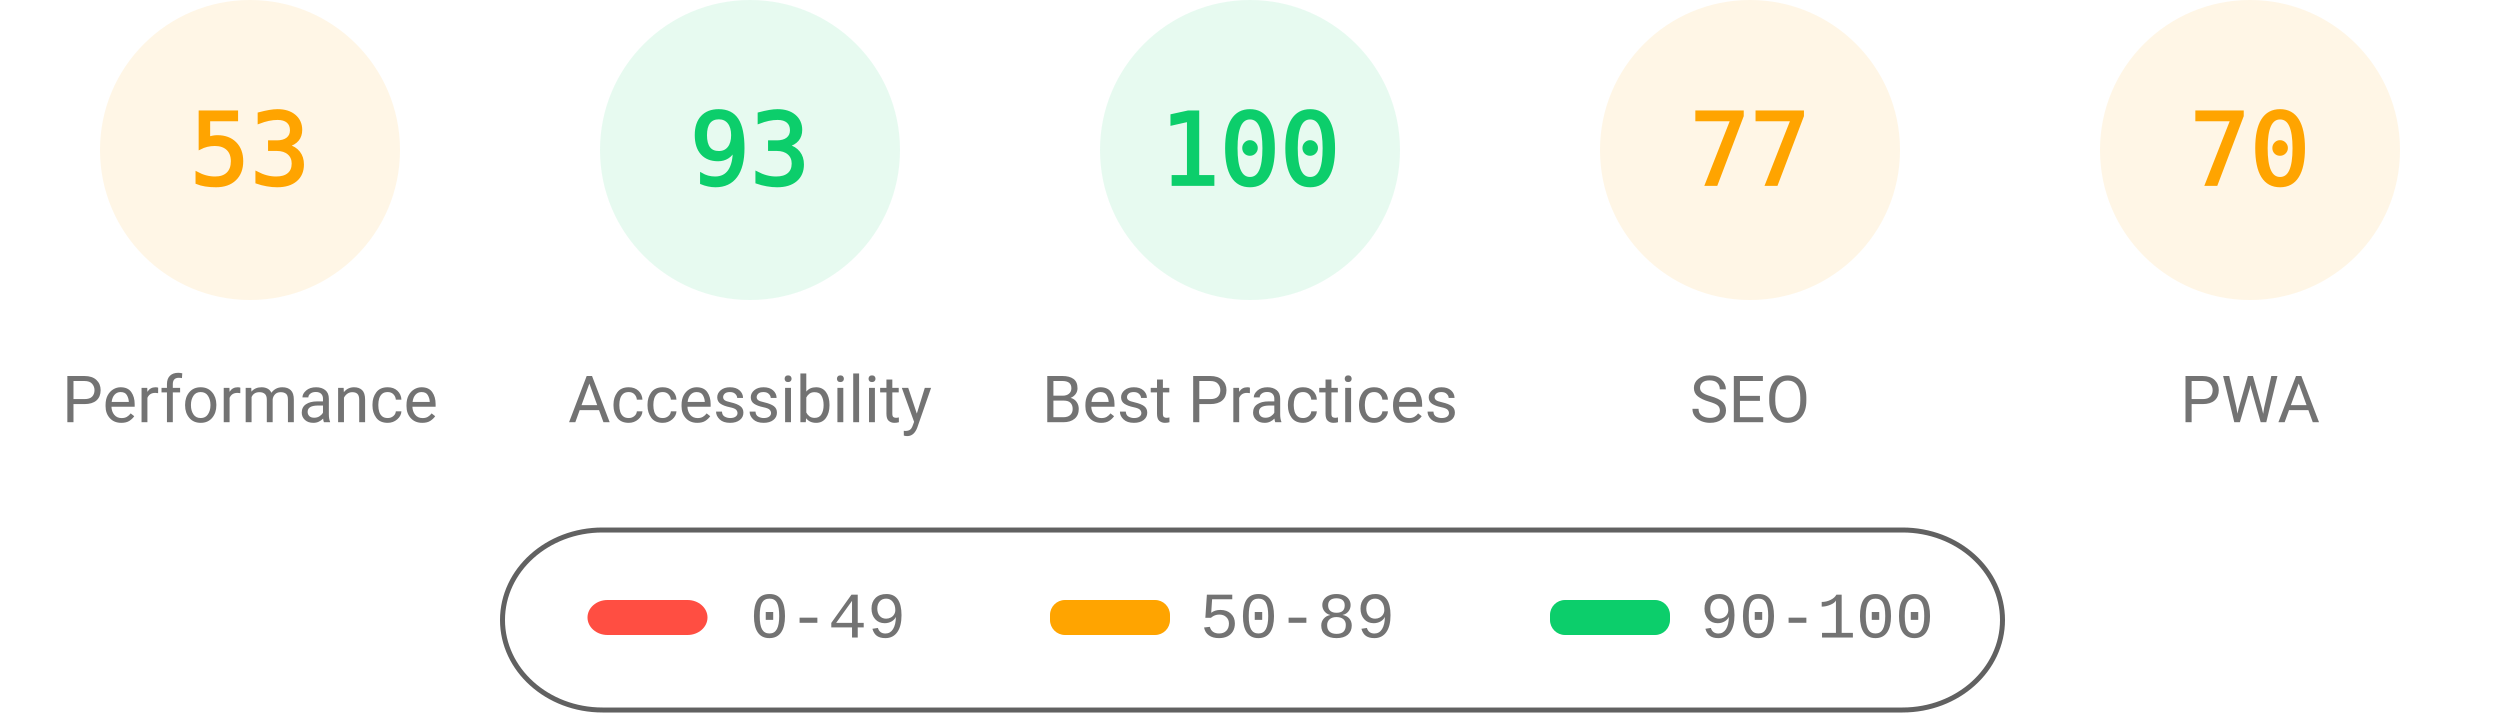
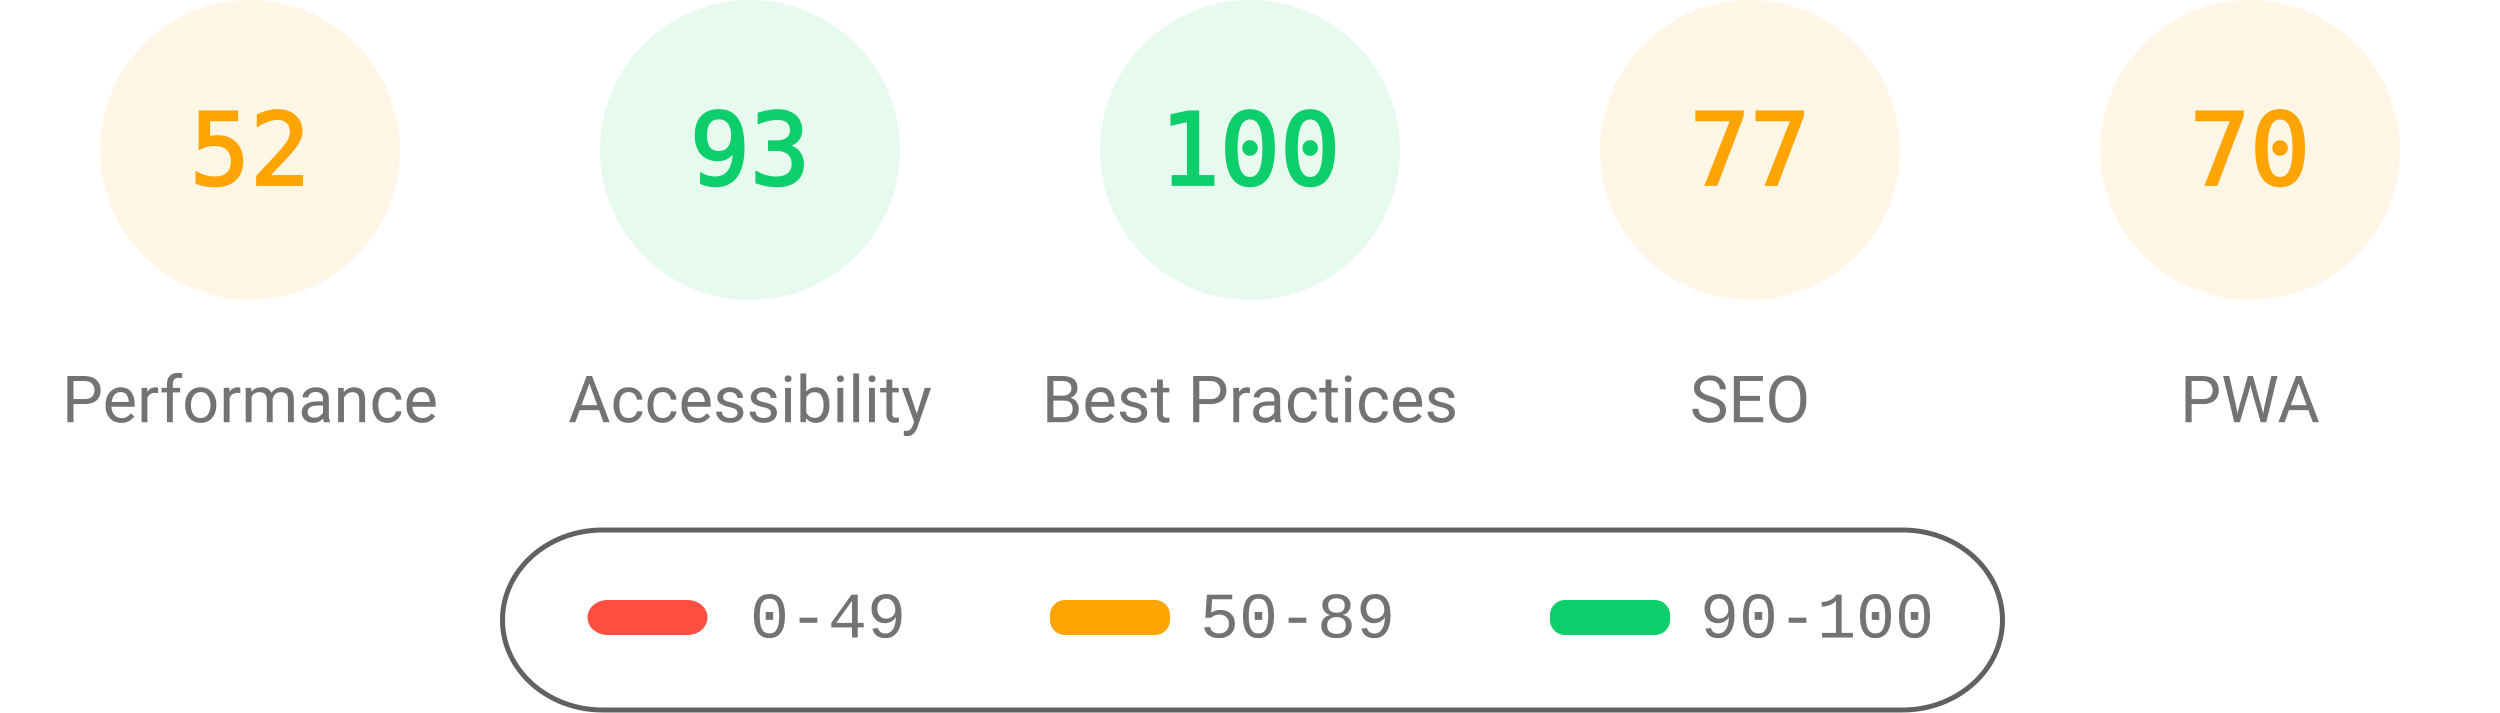
<svg xmlns="http://www.w3.org/2000/svg" fill="none" width="1000" height="285">
  <style>.gauge-base{opacity:.1}.gauge-arc{fill:none;animation-delay:250ms;stroke-linecap:round;transform:rotate(-90deg);transform-origin:100px 60px;animation:load-gauge 1s ease forwards}.guage-text{font-size:40px;font-family:monospace;text-align:center}.guage-red{color:#ff4e42;fill:#ff4e42;stroke:#ff4e42}.guage-orange{color:#ffa400;fill:#ffa400;stroke:#ffa400}.guage-green{color:#0cce6b;fill:#0cce6b;stroke:#0cce6b}.guage-undefined{color:#5c5c5c;fill:#5c5c5c;stroke:#5c5c5c}.guage-title{color:#737373;fill:#737373;stroke:none;font-size:26px;line-height:26px;font-family:Roboto,Halvetica,Arial,sans-serif}@keyframes load-gauge{from{stroke-dasharray:0 352.858}}</style>
  <svg class="guage-div guage-perf guage-orange" viewBox="0 0 200 200" width="200" height="200">
    <circle class="gauge-base" r="56" cx="100" cy="60" stroke-width="8" />
-     <circle class="gauge-arc guage-arc-1" r="56" cx="100" cy="60" stroke-width="8" style="stroke-dasharray:186.485,351.858" />
-     <text class="guage-text" x="100" y="60" alignment-baseline="central" dominant-baseline="central" text-anchor="middle">53</text>
+     <circle class="gauge-arc guage-arc-1" r="56" cx="100" cy="60" stroke-width="8" style="stroke-dasharray:182.966,351.858" />
+     <text class="guage-text" x="100" y="60" alignment-baseline="central" dominant-baseline="central" text-anchor="middle">52</text>
    <text class="guage-title" x="100" y="160" alignment-baseline="central" dominant-baseline="central" text-anchor="middle">Performance</text>
  </svg>
  <svg class="guage-div guage-acc guage-green" viewBox="0 0 200 200" width="200" height="200" x="200">
    <circle class="gauge-base" r="56" cx="100" cy="60" stroke-width="8" />
    <circle class="gauge-arc guage-arc-2" r="56" cx="100" cy="60" stroke-width="8" style="stroke-dasharray:327.228,351.858" />
    <text class="guage-text" x="100" y="60" alignment-baseline="central" dominant-baseline="central" text-anchor="middle">93</text>
    <text class="guage-title" x="100" y="160" alignment-baseline="central" dominant-baseline="central" text-anchor="middle">Accessibility</text>
  </svg>
  <svg class="guage-div guage-best guage-green" viewBox="0 0 200 200" width="200" height="200" x="400">
    <circle class="gauge-base" r="56" cx="100" cy="60" stroke-width="8" />
    <circle class="gauge-arc guage-arc-3" r="56" cx="100" cy="60" stroke-width="8" style="stroke-dasharray:351.858,351.858" />
    <text class="guage-text" x="100" y="60" alignment-baseline="central" dominant-baseline="central" text-anchor="middle">100</text>
    <text class="guage-title" x="100" y="160" alignment-baseline="central" dominant-baseline="central" text-anchor="middle">Best Practices</text>
  </svg>
  <svg class="guage-div guage-seo guage-orange" viewBox="0 0 200 200" width="200" height="200" x="600">
    <circle class="gauge-base" r="56" cx="100" cy="60" stroke-width="8" />
    <circle class="gauge-arc guage-arc-4" r="56" cx="100" cy="60" stroke-width="8" style="stroke-dasharray:270.931,351.858" />
    <text class="guage-text" x="100" y="60" alignment-baseline="central" dominant-baseline="central" text-anchor="middle">77</text>
    <text class="guage-title" x="100" y="160" alignment-baseline="central" dominant-baseline="central" text-anchor="middle">SEO</text>
  </svg>
  <svg class="guage-div guage-pwa guage-orange" viewBox="0 0 200 200" width="200" height="200" x="800">
    <circle class="gauge-base" r="56" cx="100" cy="60" stroke-width="8" />
    <circle class="gauge-arc guage-arc-4" r="56" cx="100" cy="60" stroke-width="8" style="stroke-dasharray:246.301,351.858" />
    <text class="guage-text" x="100" y="60" alignment-baseline="central" dominant-baseline="central" text-anchor="middle">70</text>
    <text class="guage-title" x="100" y="160" alignment-baseline="central" dominant-baseline="central" text-anchor="middle">PWA</text>
  </svg>
  <svg width="604" height="76" x="200" y="210">
    <path fill="none" id="canvas_background" d="M-1-1h604v80H-1z" />
    <rect fill-opacity="0" stroke="#616161" stroke-width="2" rx="40" id="svg_2" height="72" width="600" y="2" x="1" fill="#000" />
    <rect stroke="#000" rx="8" id="svg_3" height="14" width="48" y="30" x="35" stroke-opacity="null" stroke-width="0" fill="#ff4e42" />
    <rect stroke="#000" rx="6" id="svg_4" height="14" width="48" y="30" x="220" stroke-opacity="null" stroke-width="0" fill="#ffa400" />
    <rect stroke="#000" rx="6" id="svg_5" height="14" width="48" y="30" x="420" stroke-opacity="null" stroke-width="0" fill="#0cce6b" />
    <text xml:space="preserve" text-anchor="start" font-family="'Courier New', Courier, monospace" font-size="26" id="svg_6" y="45" x="100" stroke-opacity="null" stroke-width="0" stroke="#000" fill="#737373">0-49</text>
    <text xml:space="preserve" text-anchor="start" font-family="'Courier New', Courier, monospace" font-size="26" id="svg_7" y="45" x="280" stroke-opacity="null" stroke-width="0" stroke="#000" fill="#737373">50-89</text>
    <text xml:space="preserve" text-anchor="start" font-family="'Courier New', Courier, monospace" font-size="26" id="svg_8" y="45" x="480" stroke-opacity="null" stroke-width="0" stroke="#000" fill="#737373">90-100</text>
  </svg>
</svg>
